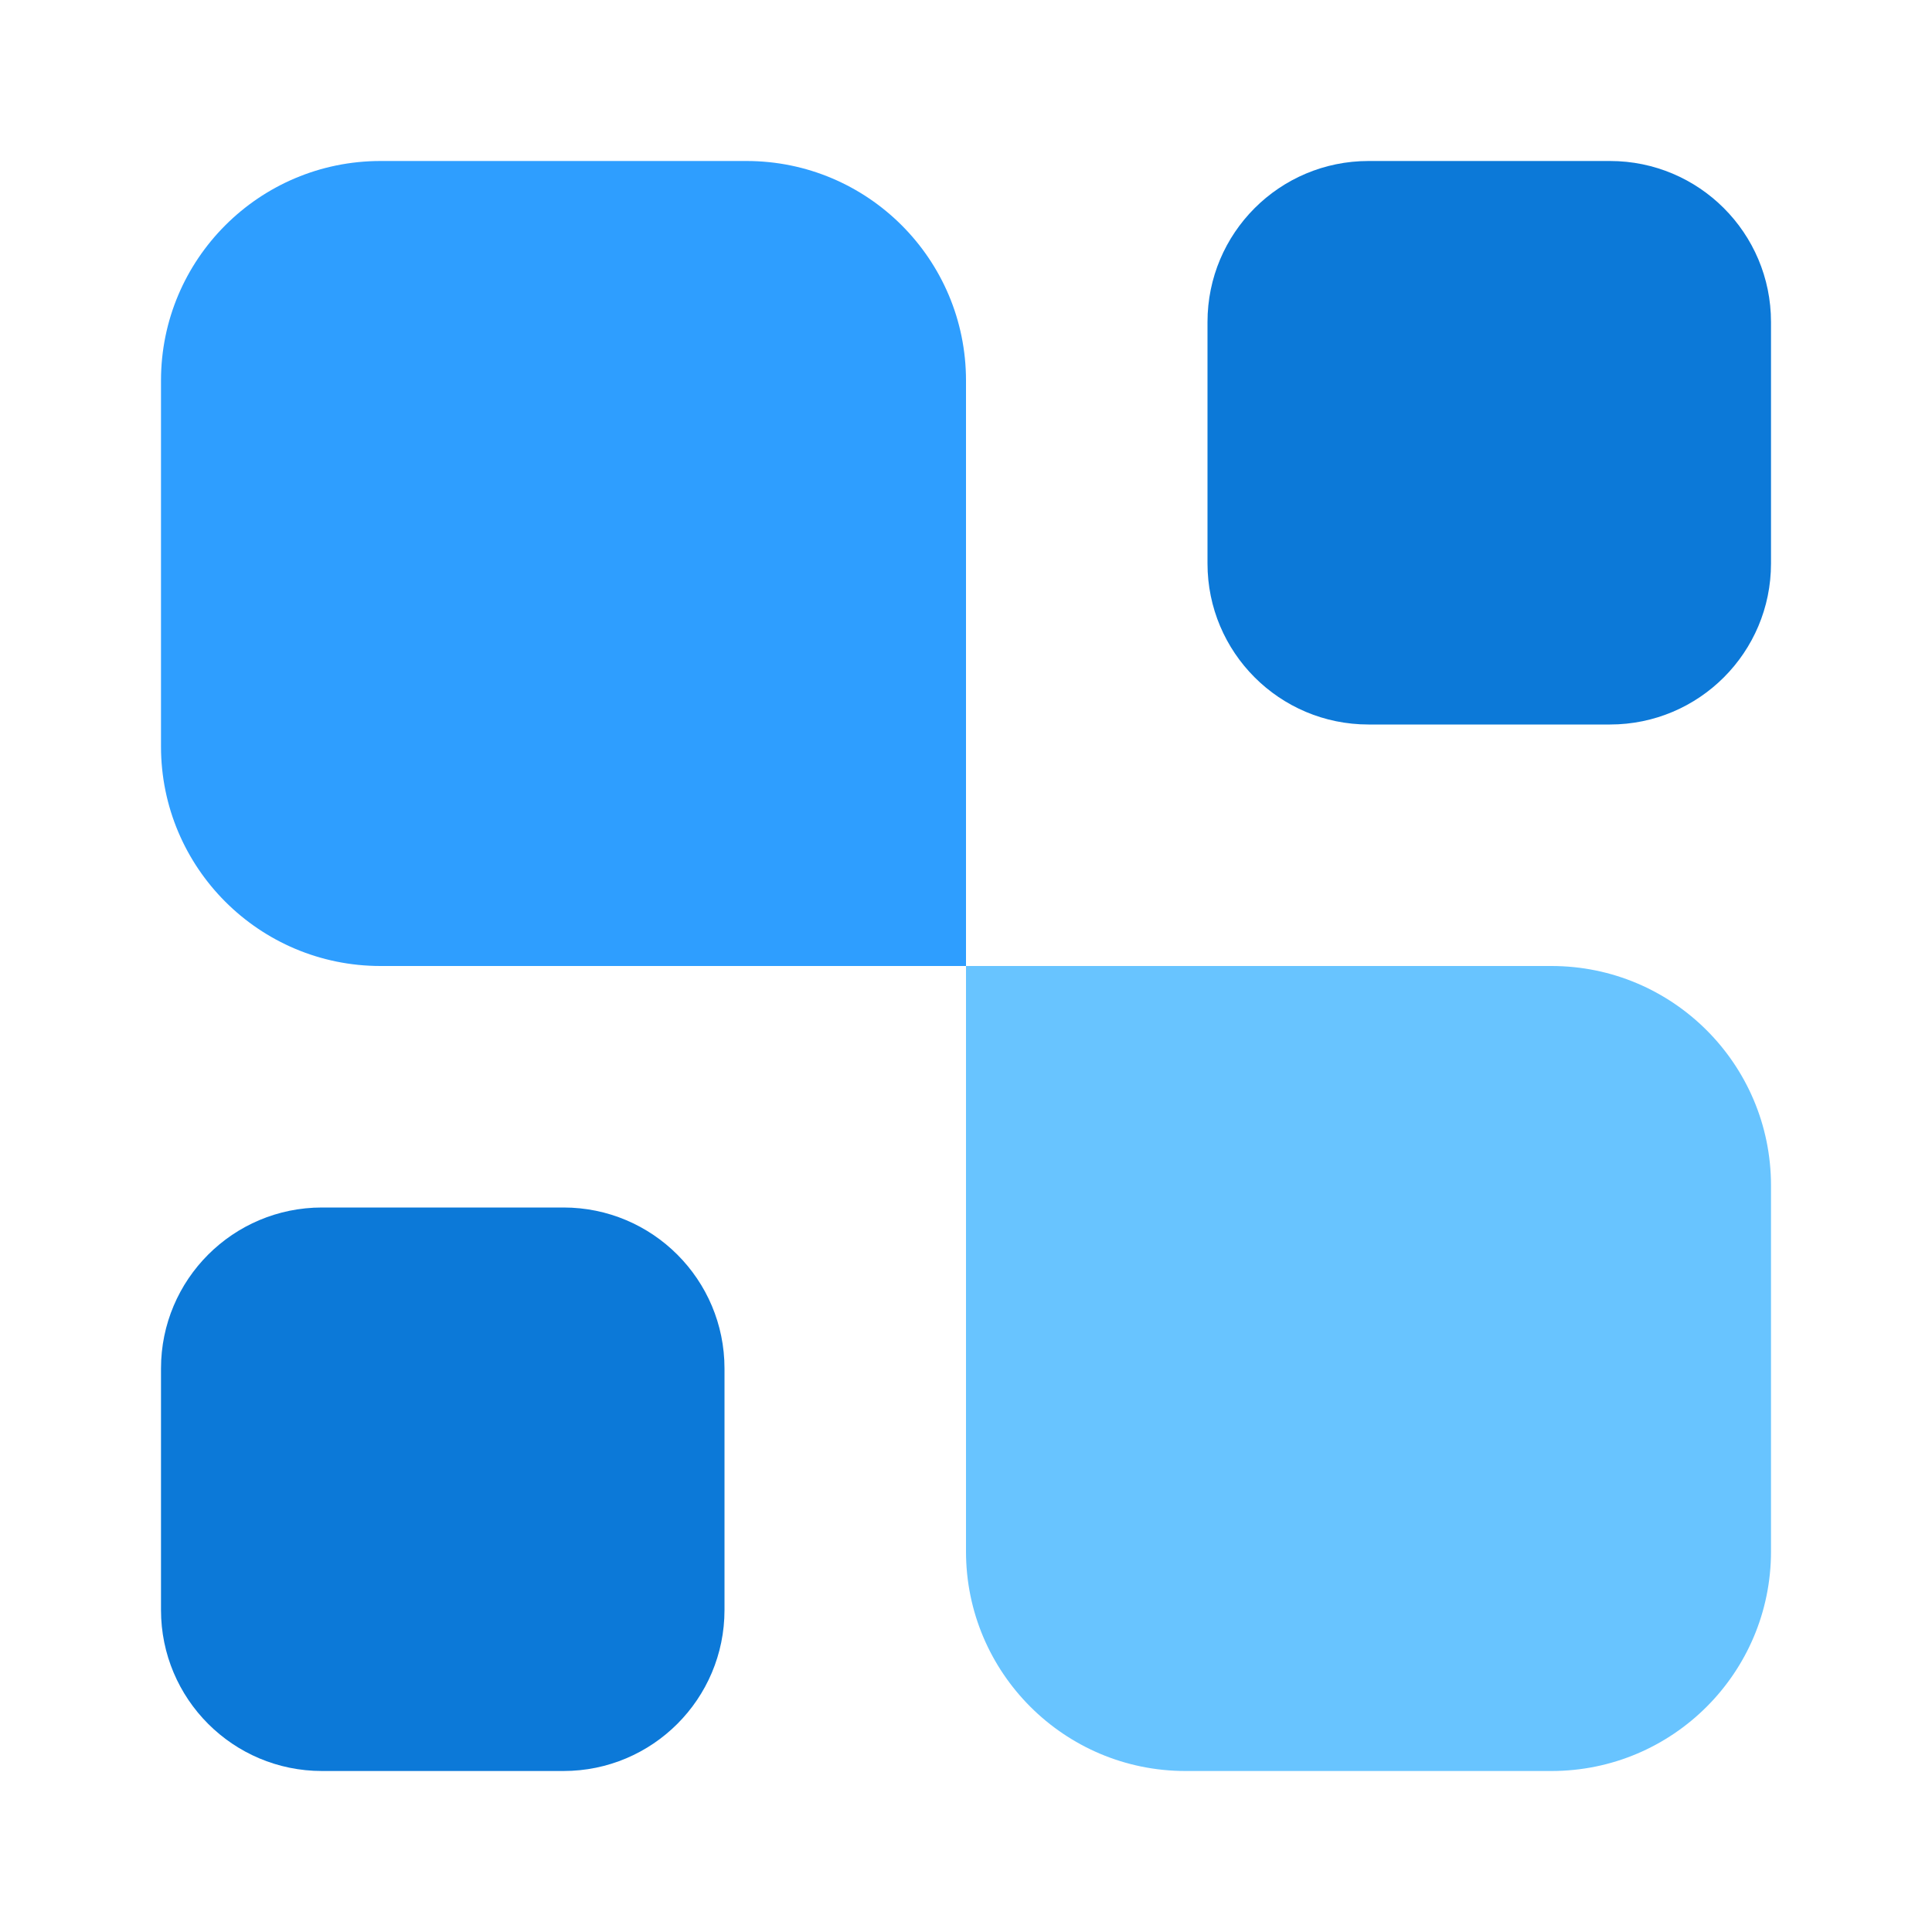
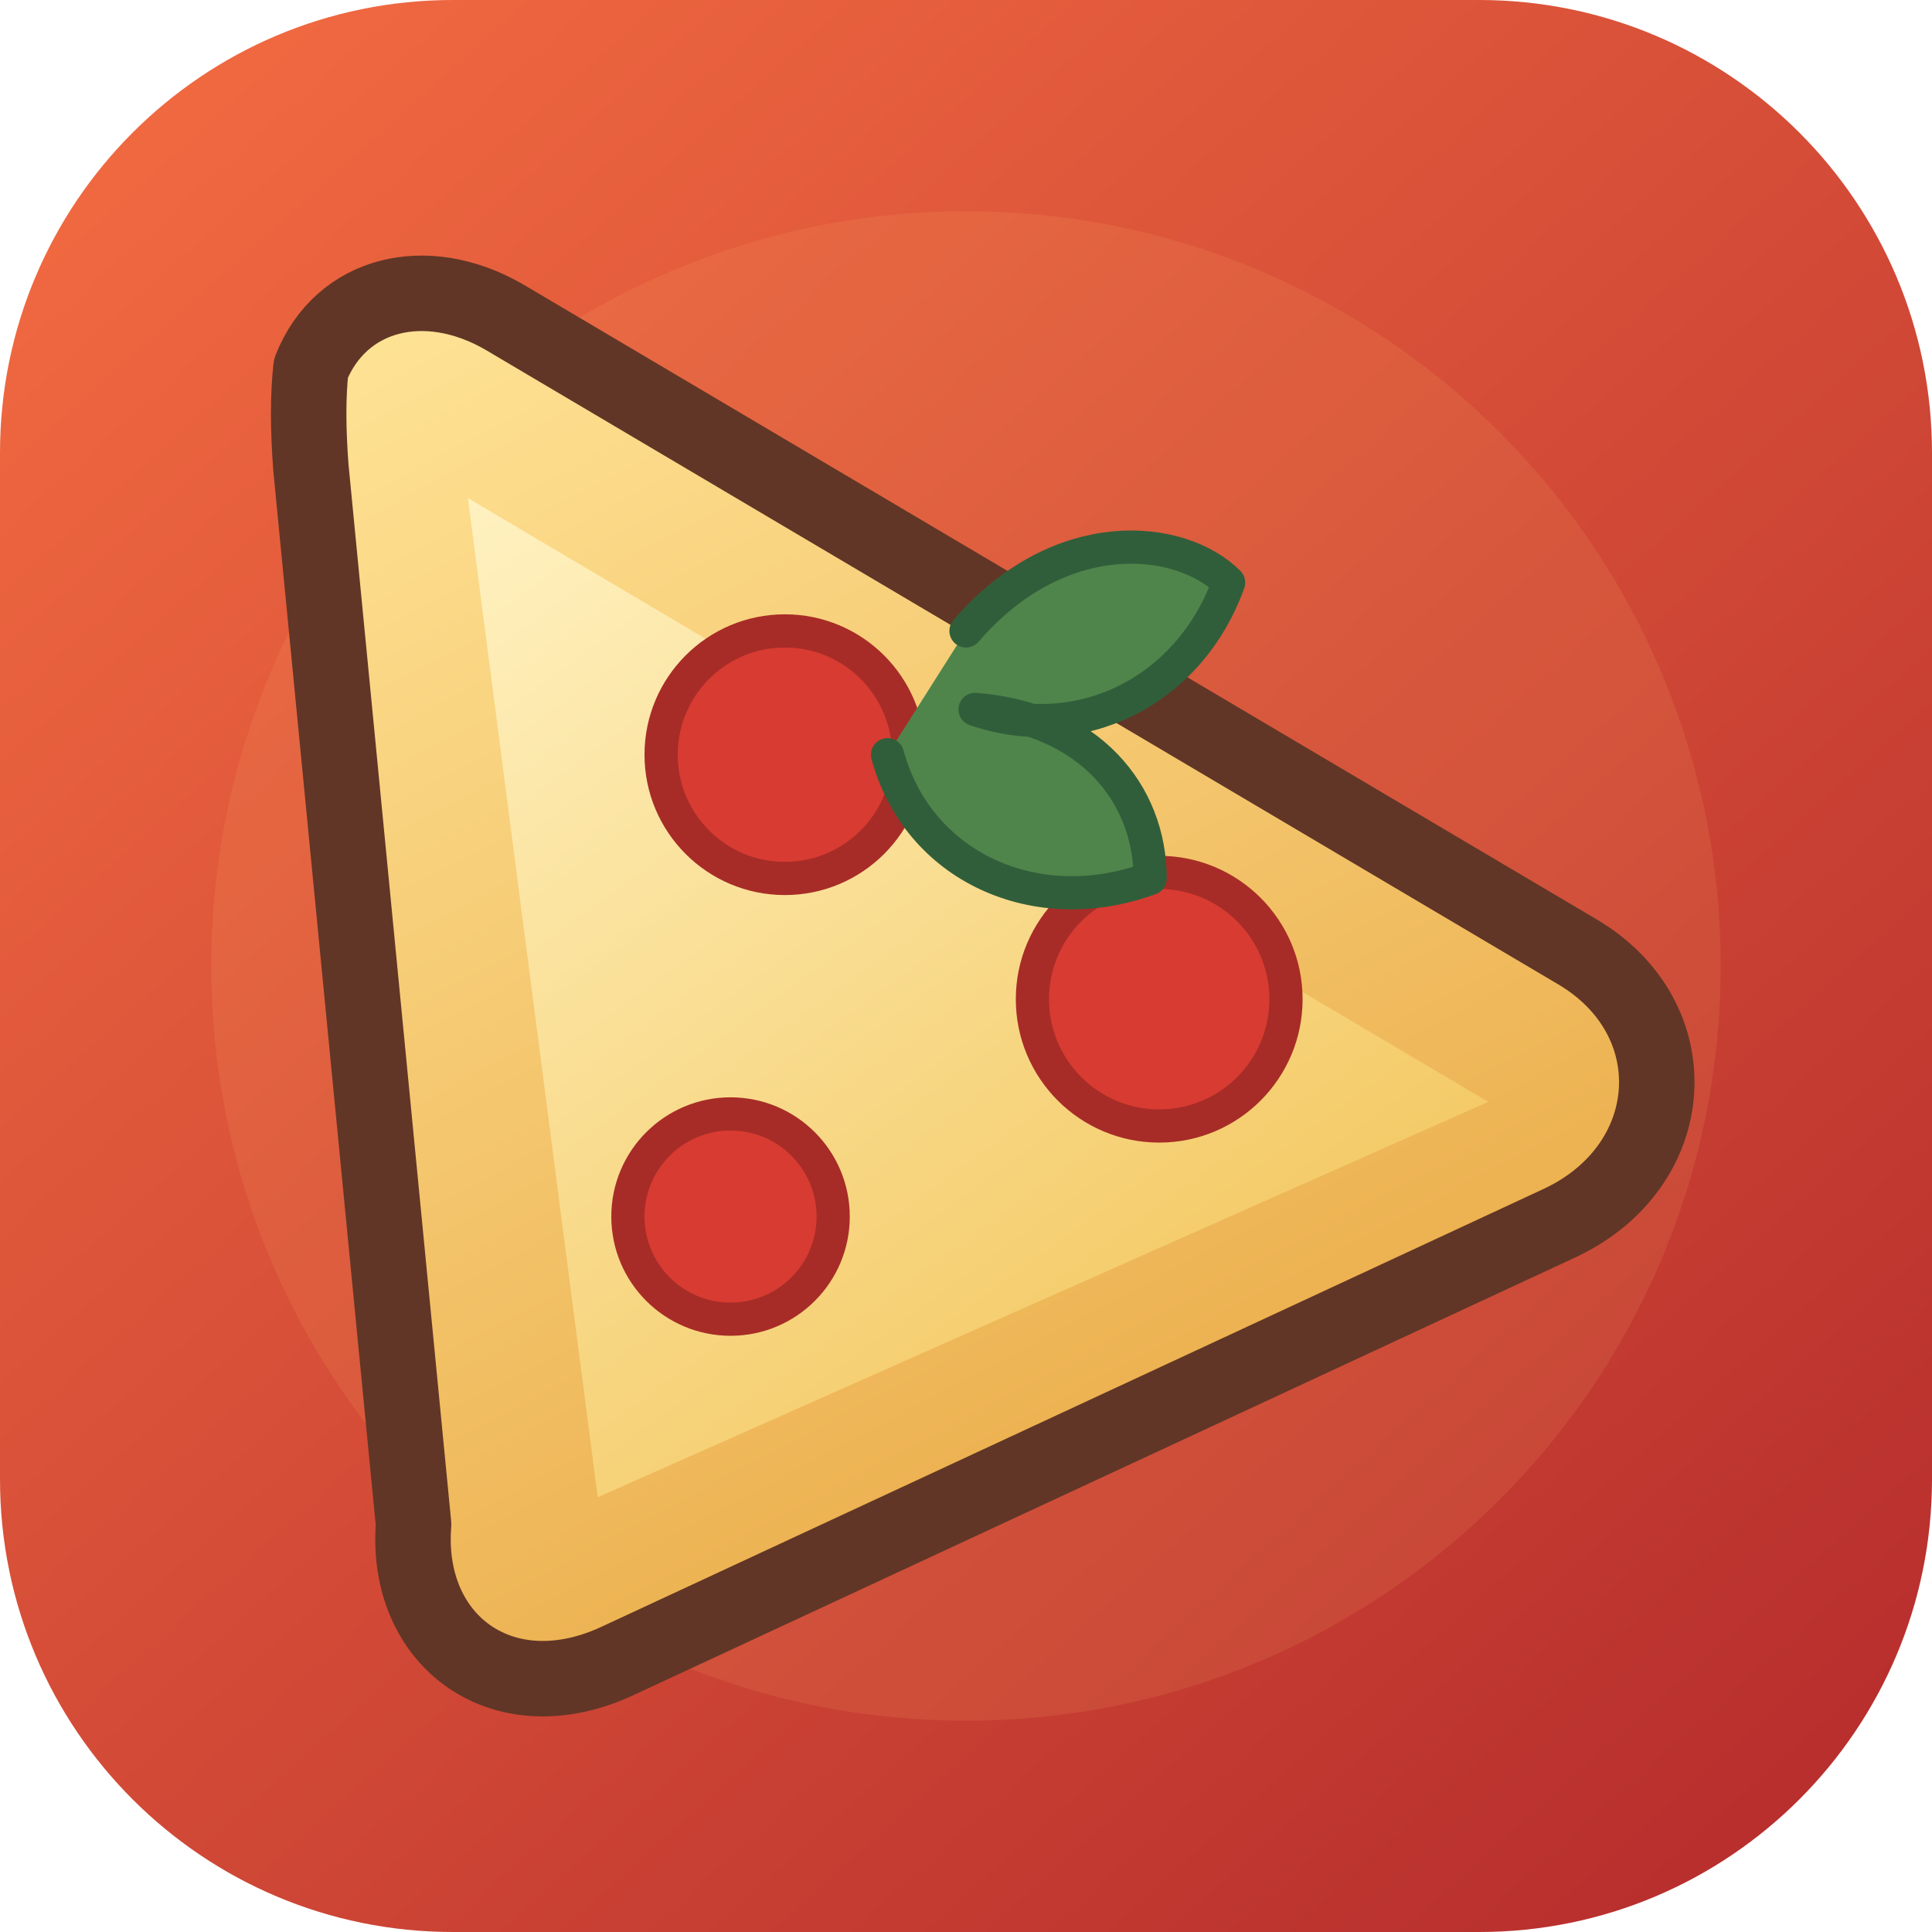
- <svg xmlns="http://www.w3.org/2000/svg" width="24" height="24" viewBox="0 0 24 24" fill="none">
-   <path d="M22 19.273C22 20.779 20.779 22 19.273 22H14.727C13.221 22 12 20.779 12 19.273V12H19.273C20.779 12 22 13.221 22 14.727V19.273Z" fill="#68C4FF" />
-   <path d="M20 2C21.105 2 22 2.895 22 4V7C22 8.105 21.105 9 20 9H17C15.895 9 15 8.105 15 7V4C15 2.895 15.895 2 17 2H20Z" fill="#0C79D8" />
-   <path d="M7 15C8.105 15 9 15.895 9 17V20C9 21.105 8.105 22 7 22H4C2.895 22 2 21.105 2 20V17C2 15.895 2.895 15 4 15H7Z" fill="#0C79D8" />
-   <path d="M12 12H4.727C3.221 12 2 10.779 2 9.273V4.727C2 3.221 3.221 2 4.727 2H9.273C10.779 2 12 3.221 12 4.727V12Z" fill="#2E9EFF" />
+ <svg xmlns="http://www.w3.org/2000/svg" viewBox="0 0 64 64" fill="none">
+   <defs>
+     <linearGradient id="tile" x1="6" y1="4" x2="58" y2="62" gradientUnits="userSpaceOnUse">
+       <stop stop-color="#ef6840" />
+       <stop offset="1" stop-color="#b72e2d" />
+     </linearGradient>
+     <linearGradient id="crust" x1="15" y1="8" x2="40" y2="55" gradientUnits="userSpaceOnUse">
+       <stop stop-color="#ffe497" />
+       <stop offset="1" stop-color="#e9a844" />
+     </linearGradient>
+     <linearGradient id="cheese" x1="18" y1="14" x2="42" y2="47" gradientUnits="userSpaceOnUse">
+       <stop stop-color="#fff2c2" />
+       <stop offset="1" stop-color="#f3c65d" />
+     </linearGradient>
+   </defs>
+   <rect width="64" height="64" rx="15" fill="url(#tile)" />
+   <circle cx="32" cy="32" r="25" fill="#ffbe6b" opacity=".12" />
+   <path d="M10.3 12.2c1-2.5 3.8-3.2 6.4-1.7l35.5 21c3.8 2.2 3.5 7.1-.5 9L20.5 55c-3.8 1.8-7.1-.6-6.8-4.5l-3.4-35c-.1-1.3-.1-2.4 0-3.3Z" fill="url(#crust)" stroke="#613626" stroke-width="2.5" stroke-linejoin="round" />
+   <path d="m15.5 16.5 33.8 20-29.5 13.1-4.3-33.1Z" fill="url(#cheese)" />
+   <circle cx="26" cy="25" r="4.1" fill="#d83b31" stroke="#a72c27" stroke-width="1.1" />
+   <circle cx="38.4" cy="33.1" r="4.2" fill="#d83b31" stroke="#a72c27" stroke-width="1.1" />
+   <circle cx="24.2" cy="40.3" r="3.4" fill="#d83b31" stroke="#a72c27" stroke-width="1.1" />
+   <path d="M32 20.9c3.1-3.6 7.1-3.2 8.7-1.6-1.3 3.6-4.9 5.4-8.4 4.2 3.8.3 5.8 2.8 5.8 5.6-3.8 1.4-7.7-.4-8.7-4.1" fill="#4f854b" stroke="#315e3a" stroke-width="1.1" stroke-linecap="round" stroke-linejoin="round" />
</svg>
